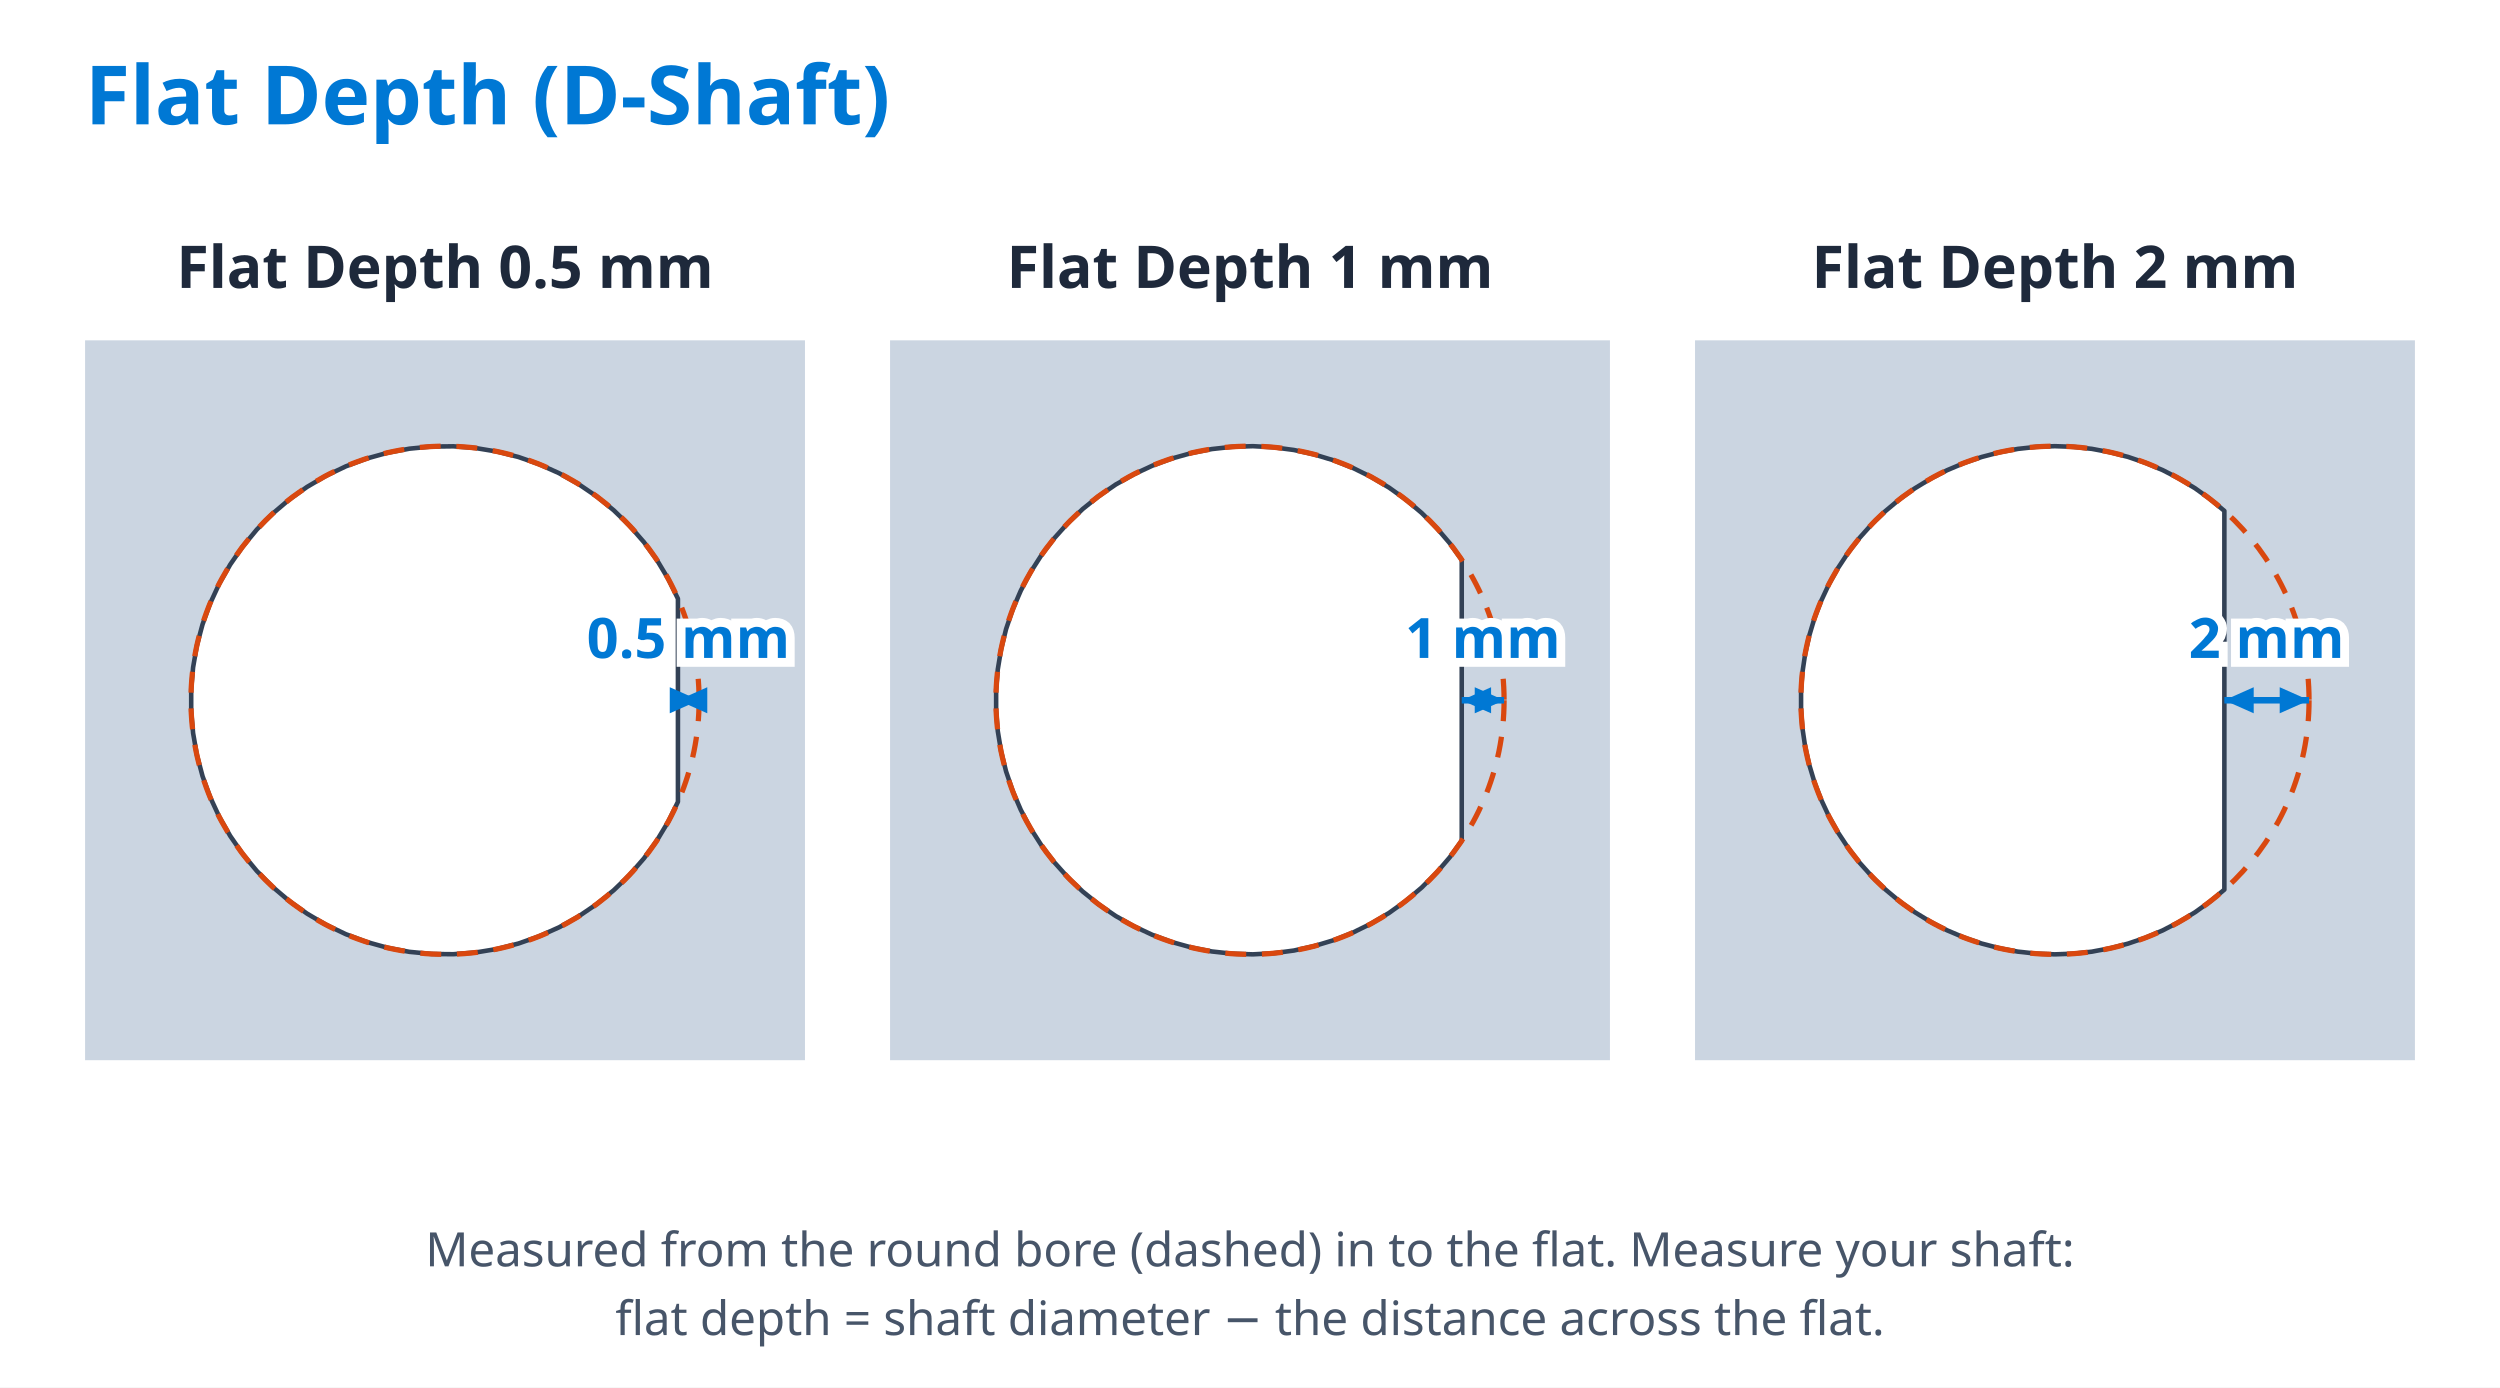
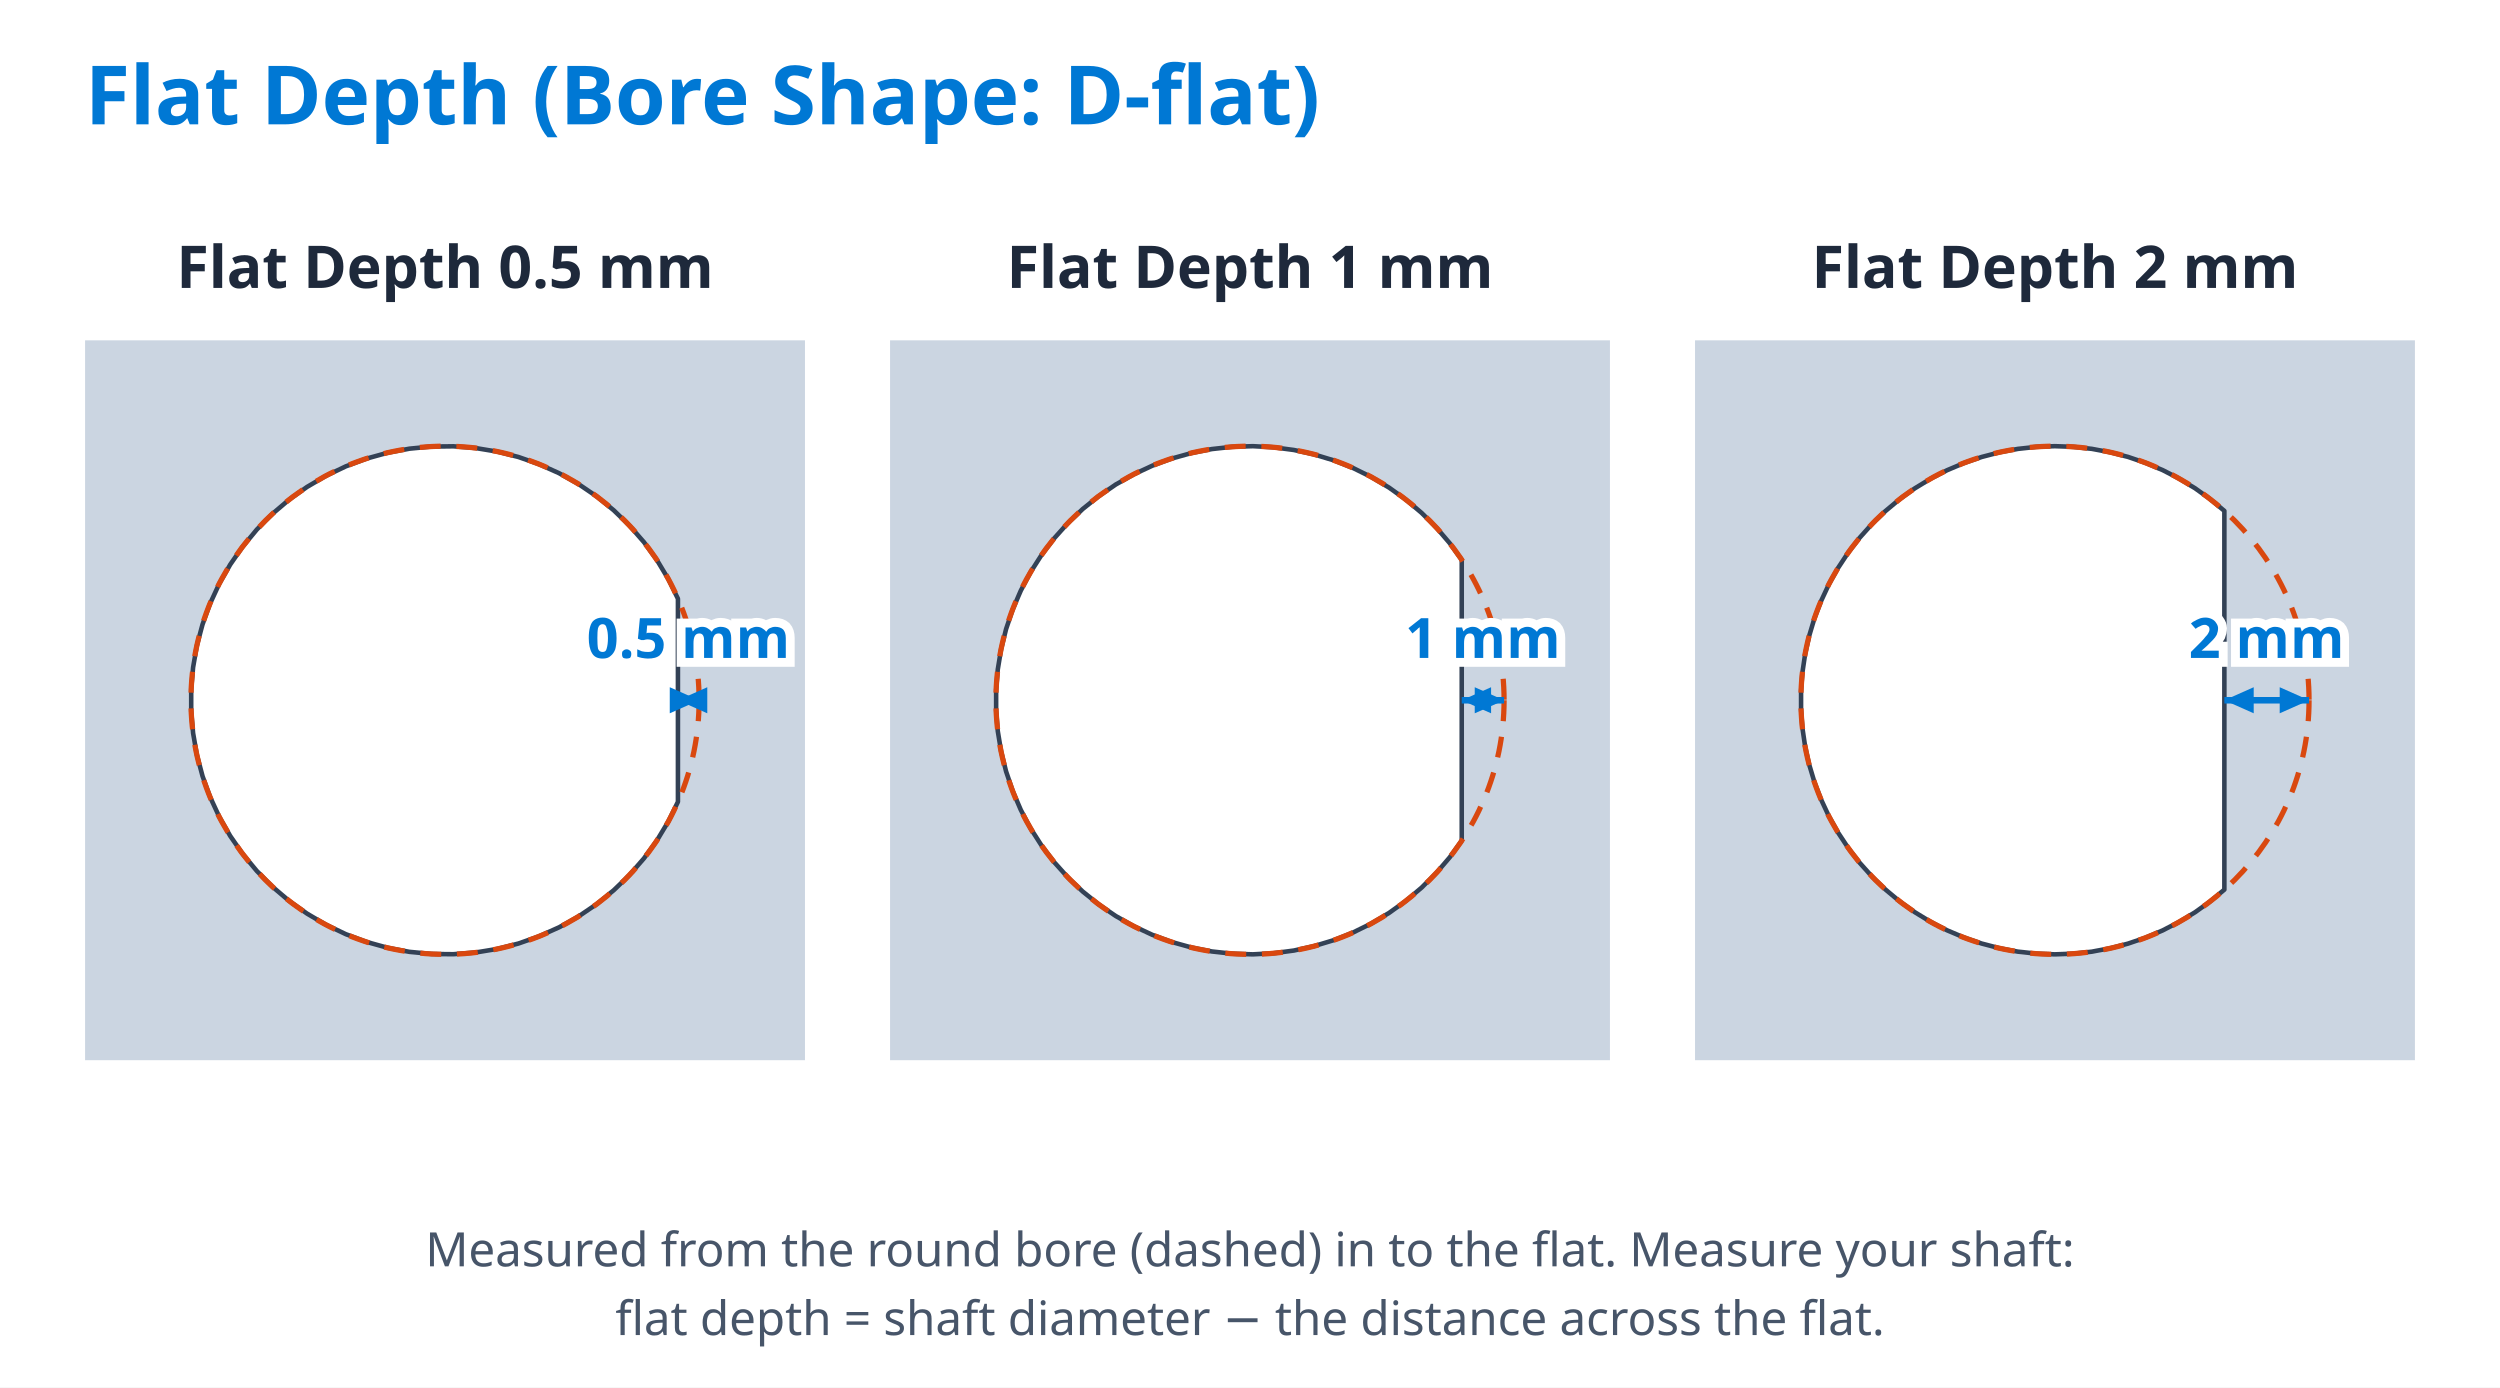
<svg xmlns="http://www.w3.org/2000/svg" width="764" height="424" viewBox="0 0 764 424" font-family="system-ui,Segoe UI,sans-serif">
  <defs>
    <marker id="arr" viewBox="0 0 10 10" refX="9" refY="5" markerWidth="5" markerHeight="5" orient="auto-start-reverse" markerUnits="strokeWidth">
      <path d="M0,1 L9,5 L0,9 z" fill="#0078d4" />
    </marker>
  </defs>
  <rect width="764" height="424" fill="#fff" />
-   <text x="26" y="38" font-size="25" font-weight="700" fill="#0078d4">Flat Depth (D-Shaft)</text>
+   <text x="26" y="38" font-size="25" font-weight="700" fill="#0078d4">Flat Depth (Bore Shape: D-flat)</text>
  <text x="136.000" y="88.000" text-anchor="middle" font-size="18.000" font-weight="700" fill="#1e293b" font-family="system-ui,Segoe UI,sans-serif">Flat Depth 0.5 mm</text>
  <svg x="26.0" y="104.0" width="220.0" height="220.0" viewBox="-8.500 -8.500 17.000 17.000">
    <path d="M -12.010 4.975 L -11.738 5.551 L -11.465 6.128 L -11.137 6.675 L -10.809 7.222 L -10.429 7.735 L -10.049 8.247 L -9.621 8.720 L -9.192 9.192 L -8.720 9.621 L -8.247 10.049 L -7.735 10.429 L -7.222 10.809 L -6.675 11.137 L -6.128 11.465 L -5.552 11.738 L -4.975 12.010 L -4.374 12.225 L -3.774 12.440 L -3.155 12.595 L -2.536 12.750 L -1.905 12.844 L -1.274 12.937 L -0.637 12.969 L -0.000 13.000 L 0.637 12.969 L 1.274 12.937 L 1.905 12.844 L 2.536 12.750 L 3.155 12.595 L 3.774 12.440 L 4.374 12.225 L 4.975 12.010 L 5.551 11.738 L 6.128 11.465 L 6.675 11.137 L 7.222 10.809 L 7.735 10.429 L 8.247 10.049 L 8.720 9.621 L 9.192 9.192 L 9.621 8.720 L 10.049 8.247 L 10.429 7.735 L 10.809 7.222 L 11.137 6.675 L 11.465 6.128 L 11.738 5.552 L 12.010 4.975 L 12.225 4.374 L 12.440 3.774 L 12.595 3.155 L 12.750 2.536 L 12.844 1.905 L 12.937 1.274 L 12.969 0.637 L 13.000 -0.000 L 12.969 -0.637 L 12.937 -1.274 L 12.844 -1.905 L 12.750 -2.536 L 12.595 -3.155 L 12.440 -3.774 L 12.225 -4.374 L 12.010 -4.975 L 11.738 -5.551 L 11.465 -6.128 L 11.137 -6.675 L 10.809 -7.222 L 10.429 -7.735 L 10.049 -8.247 L 9.621 -8.720 L 9.192 -9.192 L 8.720 -9.621 L 8.247 -10.049 L 7.735 -10.429 L 7.222 -10.809 L 6.675 -11.137 L 6.128 -11.465 L 5.552 -11.738 L 4.975 -12.010 L 4.374 -12.225 L 3.774 -12.440 L 3.155 -12.595 L 2.536 -12.750 L 1.905 -12.844 L 1.274 -12.937 L 0.637 -12.969 L 0.000 -13.000 L -0.637 -12.969 L -1.274 -12.937 L -1.905 -12.844 L -2.536 -12.750 L -3.155 -12.595 L -3.774 -12.440 L -4.374 -12.225 L -4.975 -12.010 L -5.551 -11.738 L -6.128 -11.465 L -6.675 -11.137 L -7.222 -10.809 L -7.735 -10.429 L -8.247 -10.049 L -8.720 -9.621 L -9.192 -9.192 L -9.621 -8.720 L -10.049 -8.247 L -10.429 -7.735 L -10.809 -7.222 L -11.137 -6.675 L -11.465 -6.128 L -11.738 -5.552 L -12.010 -4.975 L -12.225 -4.374 L -12.440 -3.774 L -12.595 -3.155 L -12.750 -2.536 L -12.844 -1.905 L -12.937 -1.274 L -12.969 -0.637 L -13.000 -0.000 L -12.969 0.637 L -12.937 1.274 L -12.844 1.905 L -12.750 2.536 L -12.595 3.155 L -12.440 3.774 L -12.225 4.374 L -12.010 4.975 Z M -4.776 3.632 L -4.688 3.738 L -4.444 4.032 L -4.346 4.130 L -4.078 4.401 L -3.972 4.491 L -3.682 4.738 L -3.569 4.818 L -3.258 5.038 L -3.138 5.109 L -2.809 5.302 L -2.684 5.361 L -2.340 5.525 L -2.210 5.573 L -1.853 5.707 L -1.719 5.744 L -1.352 5.846 L -1.216 5.871 L -0.841 5.941 L -0.703 5.954 L -0.323 5.991 L -0.184 5.993 L 0.197 5.997 L 0.335 5.986 L 0.715 5.957 L 0.852 5.935 L 1.228 5.873 L 1.363 5.839 L 1.732 5.745 L 1.863 5.699 L 2.223 5.573 L 2.349 5.516 L 2.697 5.360 L 2.818 5.292 L 3.151 5.106 L 3.266 5.028 L 3.581 4.814 L 3.689 4.727 L 3.984 4.486 L 4.084 4.390 L 4.358 4.124 L 4.449 4.019 L 4.699 3.732 L 4.780 3.619 L 5.004 3.311 L 5.075 3.192 L 5.272 2.865 L 5.333 2.740 L 5.500 2.398 L 5.500 1.119 L 5.500 -2.398 L 5.439 -2.522 L 5.272 -2.865 L 5.200 -2.984 L 5.004 -3.311 L 4.923 -3.423 L 4.699 -3.732 L 4.608 -3.836 L 4.358 -4.124 L 4.258 -4.221 L 3.984 -4.486 L 3.877 -4.574 L 3.581 -4.814 L 3.466 -4.892 L 3.151 -5.106 L 3.030 -5.174 L 2.697 -5.360 L 2.571 -5.417 L 2.223 -5.573 L 2.092 -5.619 L 1.732 -5.745 L 1.598 -5.779 L 1.228 -5.873 L 1.091 -5.895 L 0.715 -5.957 L 0.577 -5.968 L 0.197 -5.997 L 0.058 -5.995 L -0.323 -5.991 L -0.461 -5.978 L -0.841 -5.941 L -0.977 -5.915 L -1.352 -5.846 L -1.485 -5.809 L -1.853 -5.707 L -1.983 -5.658 L -2.340 -5.525 L -2.465 -5.465 L -2.809 -5.302 L -2.929 -5.231 L -3.258 -5.038 L -3.371 -4.958 L -3.682 -4.738 L -3.787 -4.648 L -4.078 -4.401 L -4.176 -4.303 L -4.444 -4.032 L -4.532 -3.925 L -4.776 -3.632 L -4.855 -3.518 L -5.073 -3.204 L -5.141 -3.084 L -5.331 -2.753 L -5.389 -2.627 L -5.549 -2.281 L -5.596 -2.151 L -5.726 -1.792 L -5.762 -1.659 L -5.860 -1.290 L -5.884 -1.153 L -5.949 -0.778 L -5.961 -0.640 L -5.994 -0.260 L -5.994 -0.121 L -5.994 0.260 L -5.982 0.398 L -5.949 0.778 L -5.925 0.914 L -5.860 1.290 L -5.824 1.424 L -5.726 1.792 L -5.679 1.923 L -5.549 2.281 L -5.491 2.407 L -5.331 2.753 L -5.262 2.874 L -5.073 3.204 L -4.994 3.318 L -4.776 3.632 Z" fill="#cbd5e1" fill-rule="evenodd" stroke="#334155" stroke-width="0.108" stroke-linejoin="round" />
    <circle r="6.0" fill="none" stroke="#d9480f" stroke-width="0.124" stroke-dasharray="0.494 0.371" />
    <line x1="5.500" y1="0.000" x2="6.000" y2="0.000" stroke="#0078d4" stroke-width="0.154" marker-start="url(#arr)" marker-end="url(#arr)" />
    <text x="5.750" y="-1.000" text-anchor="middle" font-size="1.314" font-weight="700" fill="#0078d4" paint-order="stroke" stroke="#fff" stroke-width="0.420" font-family="system-ui,Segoe UI,sans-serif">0.5 mm</text>
  </svg>
  <text x="382.000" y="88.000" text-anchor="middle" font-size="18.000" font-weight="700" fill="#1e293b" font-family="system-ui,Segoe UI,sans-serif">Flat Depth 1 mm</text>
  <svg x="272.0" y="104.0" width="220.0" height="220.0" viewBox="-8.500 -8.500 17.000 17.000">
    <path d="M -12.010 4.975 L -11.738 5.551 L -11.465 6.128 L -11.137 6.675 L -10.809 7.222 L -10.429 7.735 L -10.049 8.247 L -9.621 8.720 L -9.192 9.192 L -8.720 9.621 L -8.247 10.049 L -7.735 10.429 L -7.222 10.809 L -6.675 11.137 L -6.128 11.465 L -5.552 11.738 L -4.975 12.010 L -4.374 12.225 L -3.774 12.440 L -3.155 12.595 L -2.536 12.750 L -1.905 12.844 L -1.274 12.937 L -0.637 12.969 L -0.000 13.000 L 0.637 12.969 L 1.274 12.937 L 1.905 12.844 L 2.536 12.750 L 3.155 12.595 L 3.774 12.440 L 4.374 12.225 L 4.975 12.010 L 5.551 11.738 L 6.128 11.465 L 6.675 11.137 L 7.222 10.809 L 7.735 10.429 L 8.247 10.049 L 8.720 9.621 L 9.192 9.192 L 9.621 8.720 L 10.049 8.247 L 10.429 7.735 L 10.809 7.222 L 11.137 6.675 L 11.465 6.128 L 11.738 5.552 L 12.010 4.975 L 12.225 4.374 L 12.440 3.774 L 12.595 3.155 L 12.750 2.536 L 12.844 1.905 L 12.937 1.274 L 12.969 0.637 L 13.000 -0.000 L 12.969 -0.637 L 12.937 -1.274 L 12.844 -1.905 L 12.750 -2.536 L 12.595 -3.155 L 12.440 -3.774 L 12.225 -4.374 L 12.010 -4.975 L 11.738 -5.551 L 11.465 -6.128 L 11.137 -6.675 L 10.809 -7.222 L 10.429 -7.735 L 10.049 -8.247 L 9.621 -8.720 L 9.192 -9.192 L 8.720 -9.621 L 8.247 -10.049 L 7.735 -10.429 L 7.222 -10.809 L 6.675 -11.137 L 6.128 -11.465 L 5.552 -11.738 L 4.975 -12.010 L 4.374 -12.225 L 3.774 -12.440 L 3.155 -12.595 L 2.536 -12.750 L 1.905 -12.844 L 1.274 -12.937 L 0.637 -12.969 L 0.000 -13.000 L -0.637 -12.969 L -1.274 -12.937 L -1.905 -12.844 L -2.536 -12.750 L -3.155 -12.595 L -3.774 -12.440 L -4.374 -12.225 L -4.975 -12.010 L -5.551 -11.738 L -6.128 -11.465 L -6.675 -11.137 L -7.222 -10.809 L -7.735 -10.429 L -8.247 -10.049 L -8.720 -9.621 L -9.192 -9.192 L -9.621 -8.720 L -10.049 -8.247 L -10.429 -7.735 L -10.809 -7.222 L -11.137 -6.675 L -11.465 -6.128 L -11.738 -5.552 L -12.010 -4.975 L -12.225 -4.374 L -12.440 -3.774 L -12.595 -3.155 L -12.750 -2.536 L -12.844 -1.905 L -12.937 -1.274 L -12.969 -0.637 L -13.000 -0.000 L -12.969 0.637 L -12.937 1.274 L -12.844 1.905 L -12.750 2.536 L -12.595 3.155 L -12.440 3.774 L -12.225 4.374 L -12.010 4.975 Z M -4.923 3.430 L -4.844 3.533 L -4.629 3.818 L -4.542 3.914 L -4.304 4.180 L -4.210 4.270 L -3.951 4.516 L -3.850 4.597 L -3.572 4.821 L -3.465 4.894 L -3.170 5.095 L -3.057 5.159 L -2.746 5.335 L -2.628 5.389 L -2.305 5.540 L -2.183 5.585 L -1.848 5.708 L -1.723 5.743 L -1.379 5.839 L -1.252 5.864 L -0.902 5.932 L -0.773 5.946 L -0.418 5.985 L -0.288 5.989 L 0.069 6.000 L 0.198 5.993 L 0.555 5.974 L 0.683 5.957 L 1.037 5.910 L 1.164 5.882 L 1.513 5.806 L 1.637 5.768 L 1.978 5.665 L 2.099 5.617 L 2.431 5.486 L 2.547 5.428 L 2.867 5.271 L 2.979 5.204 L 3.285 5.021 L 3.391 4.945 L 3.681 4.738 L 3.780 4.654 L 4.053 4.424 L 4.145 4.332 L 4.398 4.081 L 4.483 3.982 L 4.715 3.711 L 4.791 3.606 L 5.000 3.317 L 5.000 1.548 L 5.000 -3.317 L 4.924 -3.422 L 4.715 -3.711 L 4.630 -3.810 L 4.398 -4.081 L 4.306 -4.172 L 4.053 -4.424 L 3.954 -4.508 L 3.681 -4.738 L 3.576 -4.813 L 3.285 -5.021 L 3.174 -5.087 L 2.867 -5.271 L 2.751 -5.328 L 2.431 -5.486 L 2.310 -5.533 L 1.978 -5.665 L 1.854 -5.702 L 1.513 -5.806 L 1.386 -5.834 L 1.037 -5.910 L 0.908 -5.927 L 0.555 -5.974 L 0.425 -5.981 L 0.069 -6.000 L -0.061 -5.996 L -0.418 -5.985 L -0.547 -5.971 L -0.902 -5.932 L -1.029 -5.907 L -1.379 -5.839 L -1.504 -5.804 L -1.848 -5.708 L -1.970 -5.663 L -2.305 -5.540 L -2.422 -5.485 L -2.746 -5.335 L -2.859 -5.271 L -3.170 -5.095 L -3.277 -5.021 L -3.572 -4.821 L -3.673 -4.739 L -3.951 -4.516 L -4.045 -4.426 L -4.304 -4.180 L -4.391 -4.084 L -4.629 -3.818 L -4.707 -3.714 L -4.923 -3.430 L -4.993 -3.321 L -5.185 -3.020 L -5.245 -2.905 L -5.412 -2.590 L -5.464 -2.470 L -5.604 -2.142 L -5.646 -2.019 L -5.760 -1.681 L -5.791 -1.555 L -5.877 -1.209 L -5.898 -1.081 L -5.956 -0.729 L -5.966 -0.599 L -5.995 -0.243 L -5.995 -0.114 L -5.995 0.243 L -5.984 0.373 L -5.956 0.729 L -5.935 0.857 L -5.877 1.209 L -5.846 1.335 L -5.760 1.681 L -5.718 1.804 L -5.604 2.142 L -5.553 2.262 L -5.412 2.590 L -5.352 2.704 L -5.185 3.020 L -5.115 3.129 L -4.923 3.430 Z" fill="#cbd5e1" fill-rule="evenodd" stroke="#334155" stroke-width="0.108" stroke-linejoin="round" />
    <circle r="6.0" fill="none" stroke="#d9480f" stroke-width="0.124" stroke-dasharray="0.494 0.371" />
    <line x1="5.000" y1="0.000" x2="6.000" y2="0.000" stroke="#0078d4" stroke-width="0.154" marker-start="url(#arr)" marker-end="url(#arr)" />
    <text x="5.500" y="-1.000" text-anchor="middle" font-size="1.314" font-weight="700" fill="#0078d4" paint-order="stroke" stroke="#fff" stroke-width="0.420" font-family="system-ui,Segoe UI,sans-serif">1 mm</text>
  </svg>
  <text x="628.000" y="88.000" text-anchor="middle" font-size="18.000" font-weight="700" fill="#1e293b" font-family="system-ui,Segoe UI,sans-serif">Flat Depth 2 mm</text>
  <svg x="518.0" y="104.0" width="220.0" height="220.0" viewBox="-8.500 -8.500 17.000 17.000">
    <path d="M -12.010 4.975 L -11.738 5.551 L -11.465 6.128 L -11.137 6.675 L -10.809 7.222 L -10.429 7.735 L -10.049 8.247 L -9.621 8.720 L -9.192 9.192 L -8.720 9.621 L -8.247 10.049 L -7.735 10.429 L -7.222 10.809 L -6.675 11.137 L -6.128 11.465 L -5.552 11.738 L -4.975 12.010 L -4.374 12.225 L -3.774 12.440 L -3.155 12.595 L -2.536 12.750 L -1.905 12.844 L -1.274 12.937 L -0.637 12.969 L -0.000 13.000 L 0.637 12.969 L 1.274 12.937 L 1.905 12.844 L 2.536 12.750 L 3.155 12.595 L 3.774 12.440 L 4.374 12.225 L 4.975 12.010 L 5.551 11.738 L 6.128 11.465 L 6.675 11.137 L 7.222 10.809 L 7.735 10.429 L 8.247 10.049 L 8.720 9.621 L 9.192 9.192 L 9.621 8.720 L 10.049 8.247 L 10.429 7.735 L 10.809 7.222 L 11.137 6.675 L 11.465 6.128 L 11.738 5.552 L 12.010 4.975 L 12.225 4.374 L 12.440 3.774 L 12.595 3.155 L 12.750 2.536 L 12.844 1.905 L 12.937 1.274 L 12.969 0.637 L 13.000 -0.000 L 12.969 -0.637 L 12.937 -1.274 L 12.844 -1.905 L 12.750 -2.536 L 12.595 -3.155 L 12.440 -3.774 L 12.225 -4.374 L 12.010 -4.975 L 11.738 -5.551 L 11.465 -6.128 L 11.137 -6.675 L 10.809 -7.222 L 10.429 -7.735 L 10.049 -8.247 L 9.621 -8.720 L 9.192 -9.192 L 8.720 -9.621 L 8.247 -10.049 L 7.735 -10.429 L 7.222 -10.809 L 6.675 -11.137 L 6.128 -11.465 L 5.552 -11.738 L 4.975 -12.010 L 4.374 -12.225 L 3.774 -12.440 L 3.155 -12.595 L 2.536 -12.750 L 1.905 -12.844 L 1.274 -12.937 L 0.637 -12.969 L 0.000 -13.000 L -0.637 -12.969 L -1.274 -12.937 L -1.905 -12.844 L -2.536 -12.750 L -3.155 -12.595 L -3.774 -12.440 L -4.374 -12.225 L -4.975 -12.010 L -5.551 -11.738 L -6.128 -11.465 L -6.675 -11.137 L -7.222 -10.809 L -7.735 -10.429 L -8.247 -10.049 L -8.720 -9.621 L -9.192 -9.192 L -9.621 -8.720 L -10.049 -8.247 L -10.429 -7.735 L -10.809 -7.222 L -11.137 -6.675 L -11.465 -6.128 L -11.738 -5.552 L -12.010 -4.975 L -12.225 -4.374 L -12.440 -3.774 L -12.595 -3.155 L -12.750 -2.536 L -12.844 -1.905 L -12.937 -1.274 L -12.969 -0.637 L -13.000 -0.000 L -12.969 0.637 L -12.937 1.274 L -12.844 1.905 L -12.750 2.536 L -12.595 3.155 L -12.440 3.774 L -12.225 4.374 L -12.010 4.975 Z M -4.881 3.490 L -4.809 3.583 L -4.613 3.837 L -4.535 3.924 L -4.321 4.163 L -4.237 4.244 L -4.005 4.467 L -3.916 4.542 L -3.669 4.748 L -3.574 4.816 L -3.312 5.003 L -3.213 5.064 L -2.939 5.231 L -2.835 5.285 L -2.549 5.432 L -2.442 5.477 L -2.146 5.603 L -2.035 5.641 L -1.731 5.745 L -1.618 5.774 L -1.308 5.856 L -1.193 5.877 L -0.877 5.936 L -0.761 5.948 L -0.441 5.984 L -0.325 5.988 L -0.004 6.000 L 0.113 5.996 L 0.434 5.984 L 0.550 5.972 L 0.870 5.937 L 0.985 5.915 L 1.301 5.857 L 1.414 5.828 L 1.724 5.747 L 1.835 5.709 L 2.139 5.606 L 2.247 5.560 L 2.543 5.435 L 2.647 5.381 L 2.932 5.235 L 3.032 5.174 L 3.307 5.007 L 3.402 4.939 L 3.663 4.752 L 3.753 4.677 L 4.000 4.472 L 4.000 2.087 L 4.000 -4.472 L 3.910 -4.547 L 3.663 -4.752 L 3.568 -4.820 L 3.307 -5.007 L 3.207 -5.067 L 2.932 -5.235 L 2.828 -5.288 L 2.543 -5.435 L 2.435 -5.480 L 2.139 -5.606 L 2.029 -5.643 L 1.724 -5.747 L 1.611 -5.776 L 1.301 -5.857 L 1.186 -5.878 L 0.870 -5.937 L 0.754 -5.949 L 0.434 -5.984 L 0.318 -5.989 L -0.004 -6.000 L -0.120 -5.996 L -0.441 -5.984 L -0.557 -5.971 L -0.877 -5.936 L -0.992 -5.914 L -1.308 -5.856 L -1.421 -5.826 L -1.731 -5.745 L -1.842 -5.707 L -2.146 -5.603 L -2.253 -5.557 L -2.549 -5.432 L -2.653 -5.378 L -2.939 -5.231 L -3.038 -5.170 L -3.312 -5.003 L -3.408 -4.935 L -3.669 -4.748 L -3.758 -4.673 L -4.005 -4.467 L -4.089 -4.386 L -4.321 -4.163 L -4.399 -4.076 L -4.613 -3.837 L -4.684 -3.744 L -4.881 -3.490 L -4.945 -3.393 L -5.122 -3.125 L -5.179 -3.023 L -5.337 -2.743 L -5.386 -2.637 L -5.522 -2.346 L -5.564 -2.237 L -5.679 -1.937 L -5.713 -1.825 L -5.805 -1.517 L -5.830 -1.403 L -5.900 -1.089 L -5.917 -0.974 L -5.964 -0.656 L -5.973 -0.539 L -5.996 -0.219 L -5.996 -0.102 L -5.996 0.219 L -5.987 0.336 L -5.964 0.656 L -5.947 0.771 L -5.900 1.089 L -5.875 1.203 L -5.805 1.517 L -5.771 1.629 L -5.679 1.937 L -5.637 2.046 L -5.522 2.346 L -5.473 2.451 L -5.337 2.743 L -5.279 2.844 L -5.122 3.125 L -5.058 3.222 L -4.881 3.490 Z" fill="#cbd5e1" fill-rule="evenodd" stroke="#334155" stroke-width="0.108" stroke-linejoin="round" />
    <circle r="6.0" fill="none" stroke="#d9480f" stroke-width="0.124" stroke-dasharray="0.494 0.371" />
    <line x1="4.000" y1="0.000" x2="6.000" y2="0.000" stroke="#0078d4" stroke-width="0.154" marker-start="url(#arr)" marker-end="url(#arr)" />
    <text x="5.000" y="-1.000" text-anchor="middle" font-size="1.314" font-weight="700" fill="#0078d4" paint-order="stroke" stroke="#fff" stroke-width="0.420" font-family="system-ui,Segoe UI,sans-serif">2 mm</text>
  </svg>
  <text x="382.000" y="387.000" text-anchor="middle" font-size="14.500" font-weight="400" fill="#475569" font-family="system-ui,Segoe UI,sans-serif">Measured from the round bore (dashed) in to the flat. Measure your shaft:</text>
  <text x="382.000" y="408.000" text-anchor="middle" font-size="14.500" font-weight="400" fill="#475569" font-family="system-ui,Segoe UI,sans-serif">flat depth = shaft diameter − the distance across the flat.</text>
</svg>
